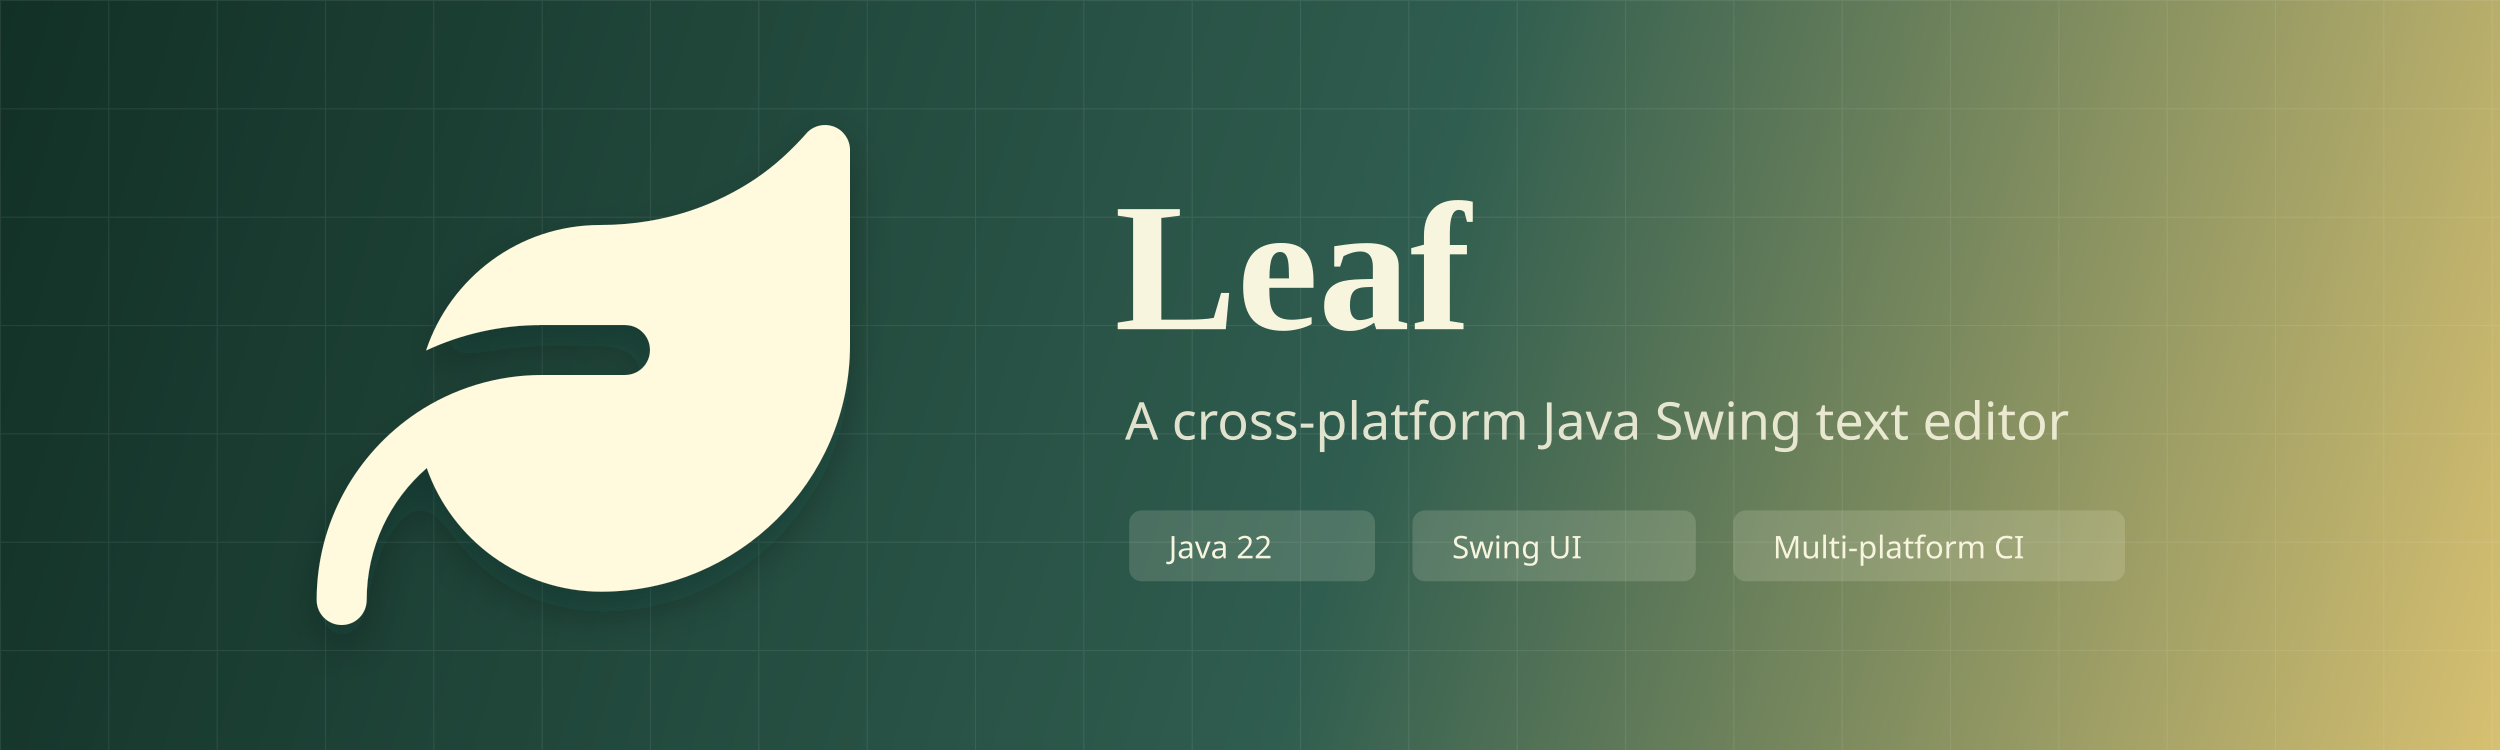
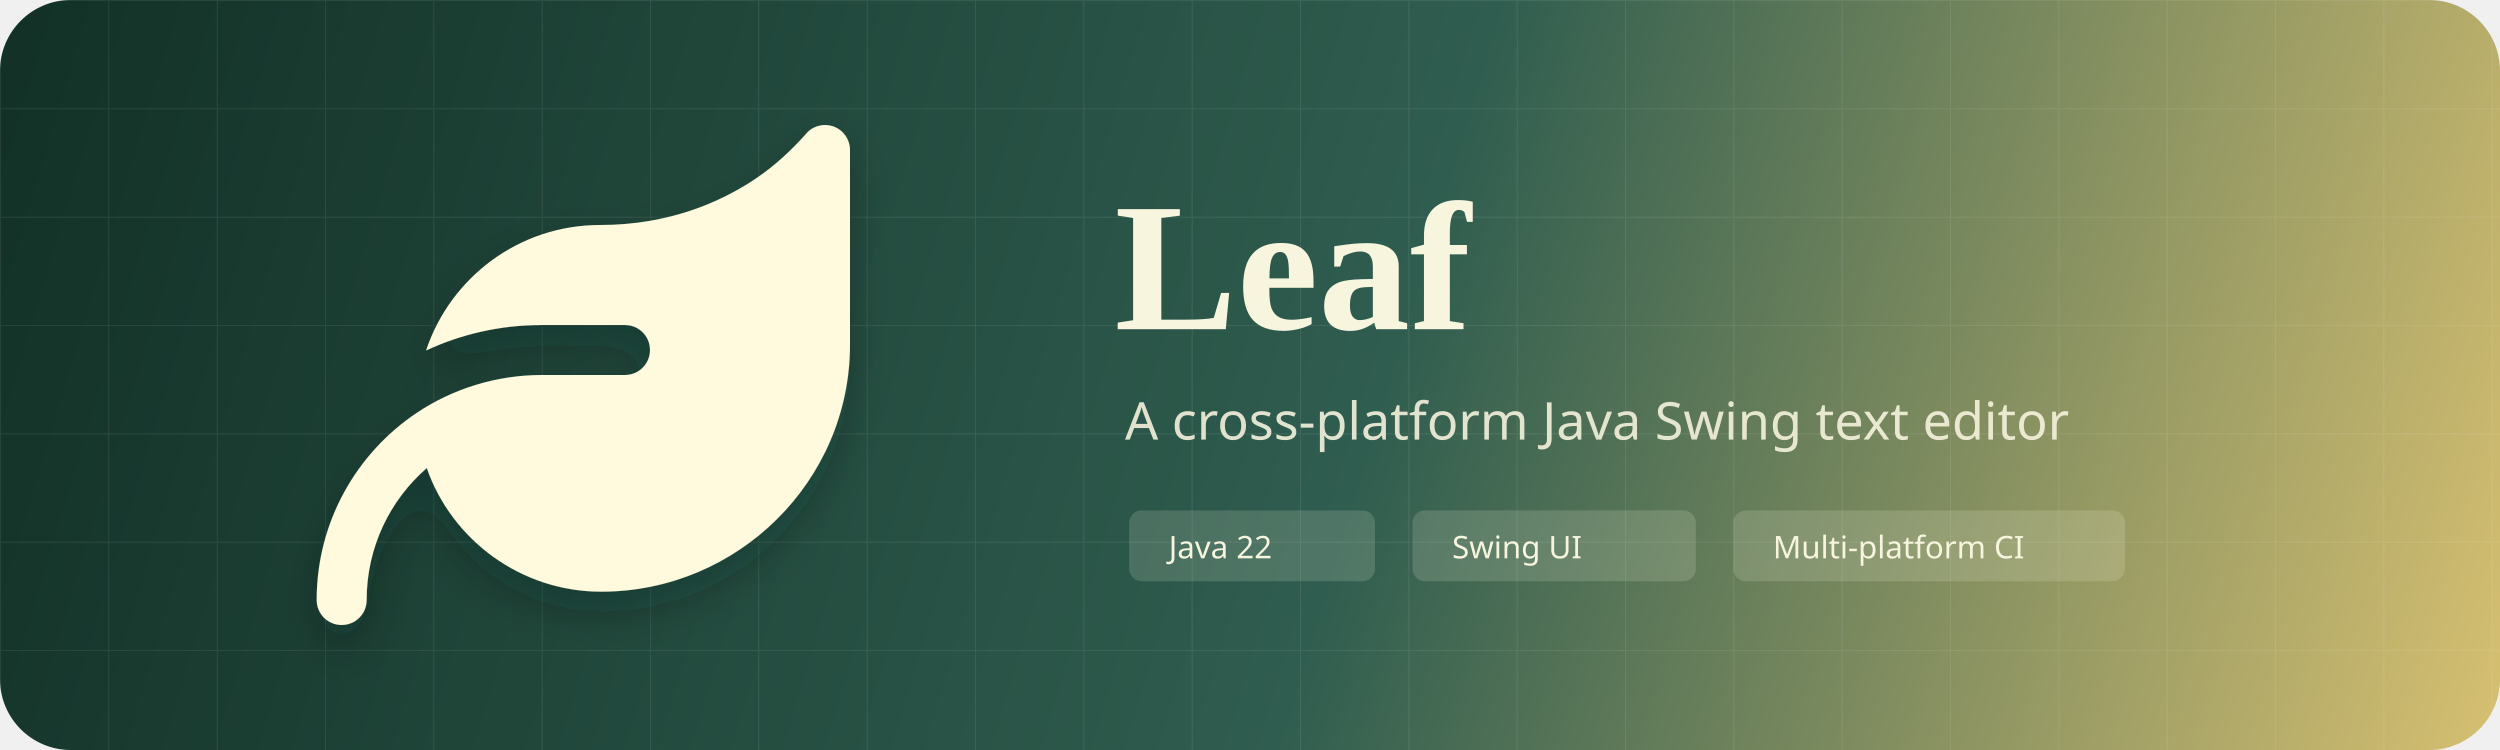
<svg xmlns="http://www.w3.org/2000/svg" width="1200" height="360" viewBox="0 0 1200 360" fill="none" role="img" aria-labelledby="title desc">
  <defs>
+     <clipPath id="roundedCorners">
+       <rect width="1200" height="360" rx="34" ry="34" />
+     </clipPath>
    <linearGradient id="bg" x1="0" y1="0" x2="1200" y2="360" gradientUnits="userSpaceOnUse">
      <stop stop-color="#123026" />
      <stop offset="0.55" stop-color="#2f5d4f" />
      <stop offset="1" stop-color="#d7c071" />
    </linearGradient>
    <pattern id="grid" width="52" height="52" patternUnits="userSpaceOnUse">
      <path d="M52 0H0V52" stroke="#ffffff" stroke-opacity="0.08" stroke-width="1" />
    </pattern>
    <filter id="leafShadow" x="-30%" y="-30%" width="160%" height="160%">
      <feDropShadow dx="0" dy="10" stdDeviation="10" flood-color="#0b1f18" flood-opacity="0.28" />
    </filter>
  </defs>
-   <rect width="1200" height="360" fill="url(#bg)" />
-   <rect width="1200" height="360" fill="url(#grid)" />
-   <g transform="translate(120 28)" filter="url(#leafShadow)">
-     <g transform="scale(0.5)">
-       <path fill="#fffade" d="M535.3 70.7C541.7 64.6 551 62.4 559.6 65.2C569.4 68.5 576 77.7 576 88L576 274.9C576 406.1 467.9 512 337.2 512C260.2 512 193.8 462.5 169.7 393.3C134.3 424.1 112 469.4 112 520C112 533.3 101.3 544 88 544C74.7 544 64 533.3 64 520C64 445.1 102.2 379.1 160.1 340.3C195.4 316.7 237.5 304 280 304L360 304C373.3 304 384 293.3 384 280C384 266.7 373.3 256 360 256L280 256C240.3 256 202.7 264.8 169 280.5C192.3 210.5 258.2 160 336 160C402.4 160 451.8 137.9 484.7 116C503.9 103.2 520.2 87.9 535.4 70.7z" />
+   <g clip-path="url(#roundedCorners)">
+     <rect width="1200" height="360" fill="url(#bg)" />
+     <rect width="1200" height="360" fill="url(#grid)" />
+     <g transform="translate(120 28)" filter="url(#leafShadow)">
+       <g transform="scale(0.5)">
+         <path fill="#fffade" d="M535.3 70.7C541.7 64.6 551 62.4 559.6 65.2C569.4 68.5 576 77.7 576 88L576 274.9C576 406.1 467.9 512 337.2 512C260.2 512 193.8 462.5 169.7 393.3C134.3 424.1 112 469.4 112 520C112 533.3 101.3 544 88 544C74.7 544 64 533.3 64 520C64 445.1 102.2 379.1 160.1 340.3C195.4 316.7 237.5 304 280 304L360 304C373.3 304 384 293.3 384 280C384 266.7 373.3 256 360 256L280 256C240.3 256 202.7 264.8 169 280.5C192.3 210.5 258.2 160 336 160C402.4 160 451.8 137.9 484.7 116C503.9 103.2 520.2 87.9 535.4 70.7z" />
+       </g>
    </g>
+     <text x="535" y="158" fill="#f8f5df" font-family="Georgia, 'Times New Roman', serif" font-size="88" font-weight="700">Leaf</text>
+     <text x="540" y="211" fill="#f8f5df" fill-opacity="0.88" font-family="Verdana, Geneva, sans-serif" font-size="25">A cross-platform Java Swing text editor</text>
+     <rect x="542" y="245" width="118" height="34" rx="6" fill="#f8f5df" fill-opacity="0.16" />
+     <text x="561" y="268" fill="#f8f5df" font-family="Verdana, Geneva, sans-serif" font-size="15">Java
+       22</text>
+     <rect x="678" y="245" width="136" height="34" rx="6" fill="#f8f5df" fill-opacity="0.16" />
+     <text x="697" y="268" fill="#f8f5df" font-family="Verdana, Geneva, sans-serif" font-size="15">Swing
+       UI</text>
+     <rect x="832" y="245" width="188" height="34" rx="6" fill="#f8f5df" fill-opacity="0.16" />
+     <text x="851" y="268" fill="#f8f5df" font-family="Verdana, Geneva, sans-serif" font-size="15">Multi-platform
+       CI</text>
  </g>
-   <text x="535" y="158" fill="#f8f5df" font-family="Georgia, 'Times New Roman', serif" font-size="88" font-weight="700">Leaf</text>
-   <text x="540" y="211" fill="#f8f5df" fill-opacity="0.88" font-family="Verdana, Geneva, sans-serif" font-size="25">A cross-platform Java Swing text editor</text>
-   <rect x="542" y="245" width="118" height="34" rx="6" fill="#f8f5df" fill-opacity="0.16" />
-   <text x="561" y="268" fill="#f8f5df" font-family="Verdana, Geneva, sans-serif" font-size="15">Java
-     22</text>
-   <rect x="678" y="245" width="136" height="34" rx="6" fill="#f8f5df" fill-opacity="0.16" />
-   <text x="697" y="268" fill="#f8f5df" font-family="Verdana, Geneva, sans-serif" font-size="15">Swing
-     UI</text>
-   <rect x="832" y="245" width="188" height="34" rx="6" fill="#f8f5df" fill-opacity="0.16" />
-   <text x="851" y="268" fill="#f8f5df" font-family="Verdana, Geneva, sans-serif" font-size="15">Multi-platform
-     CI</text>
</svg>
